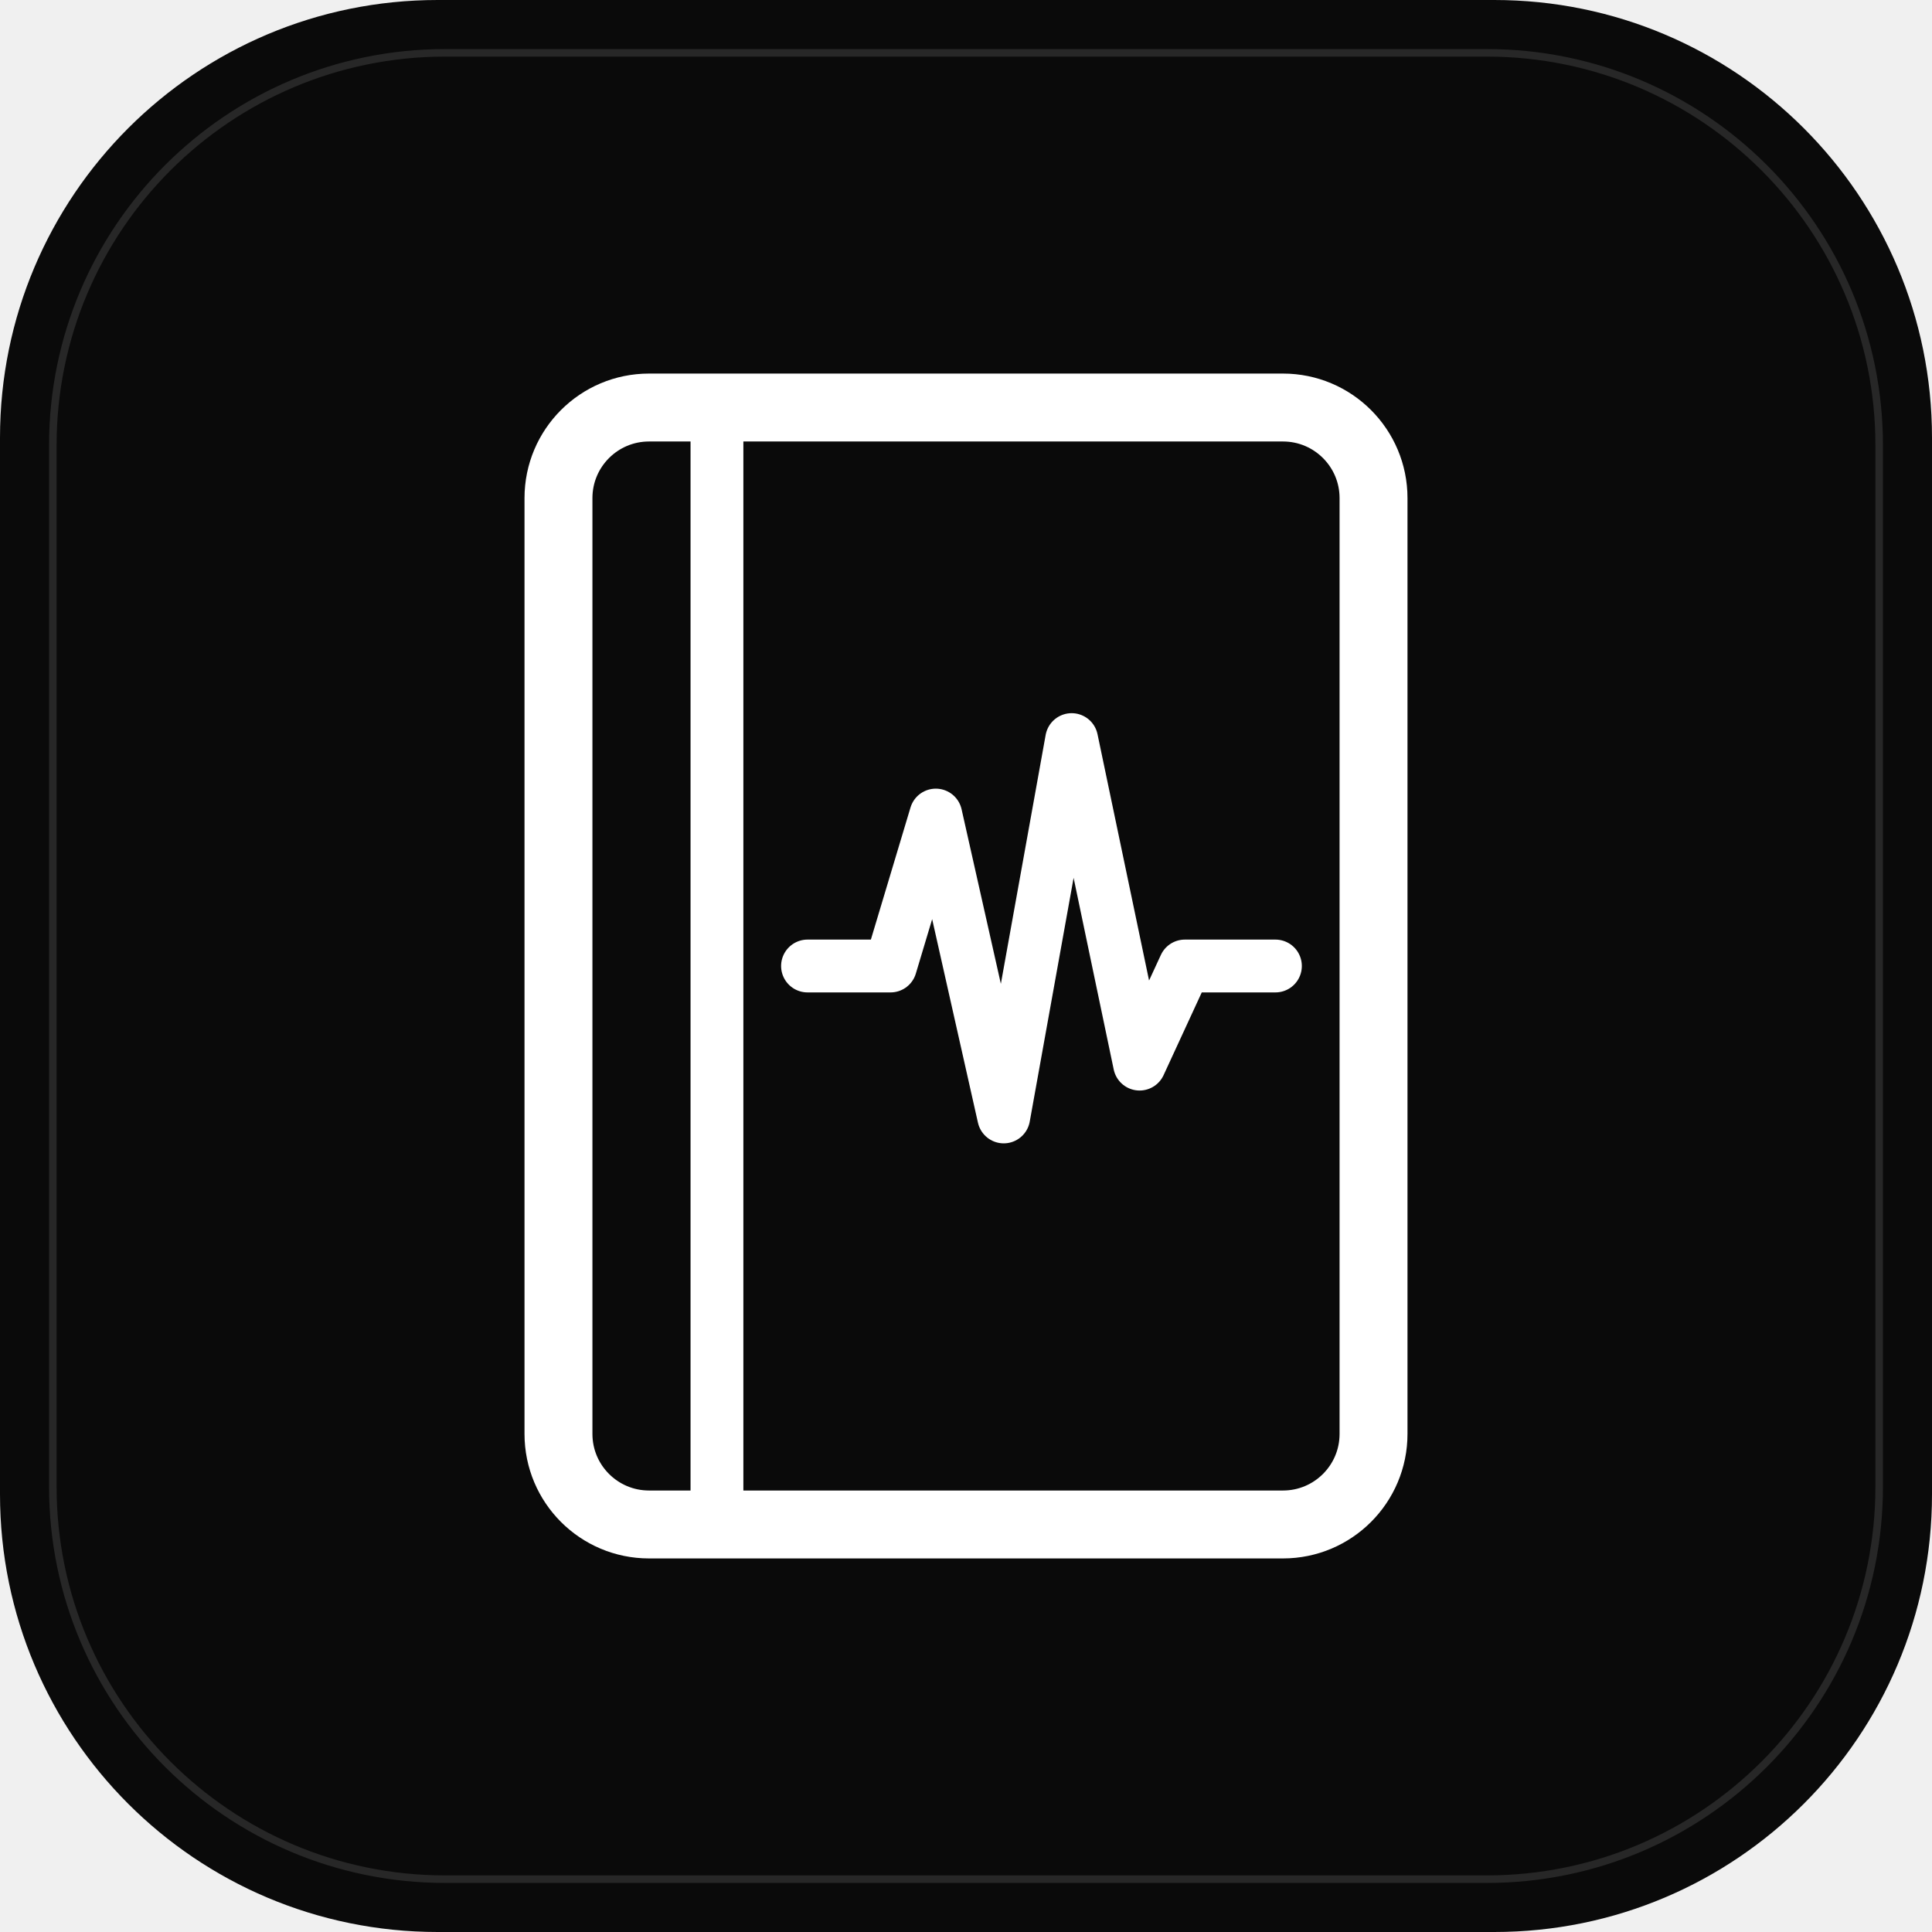
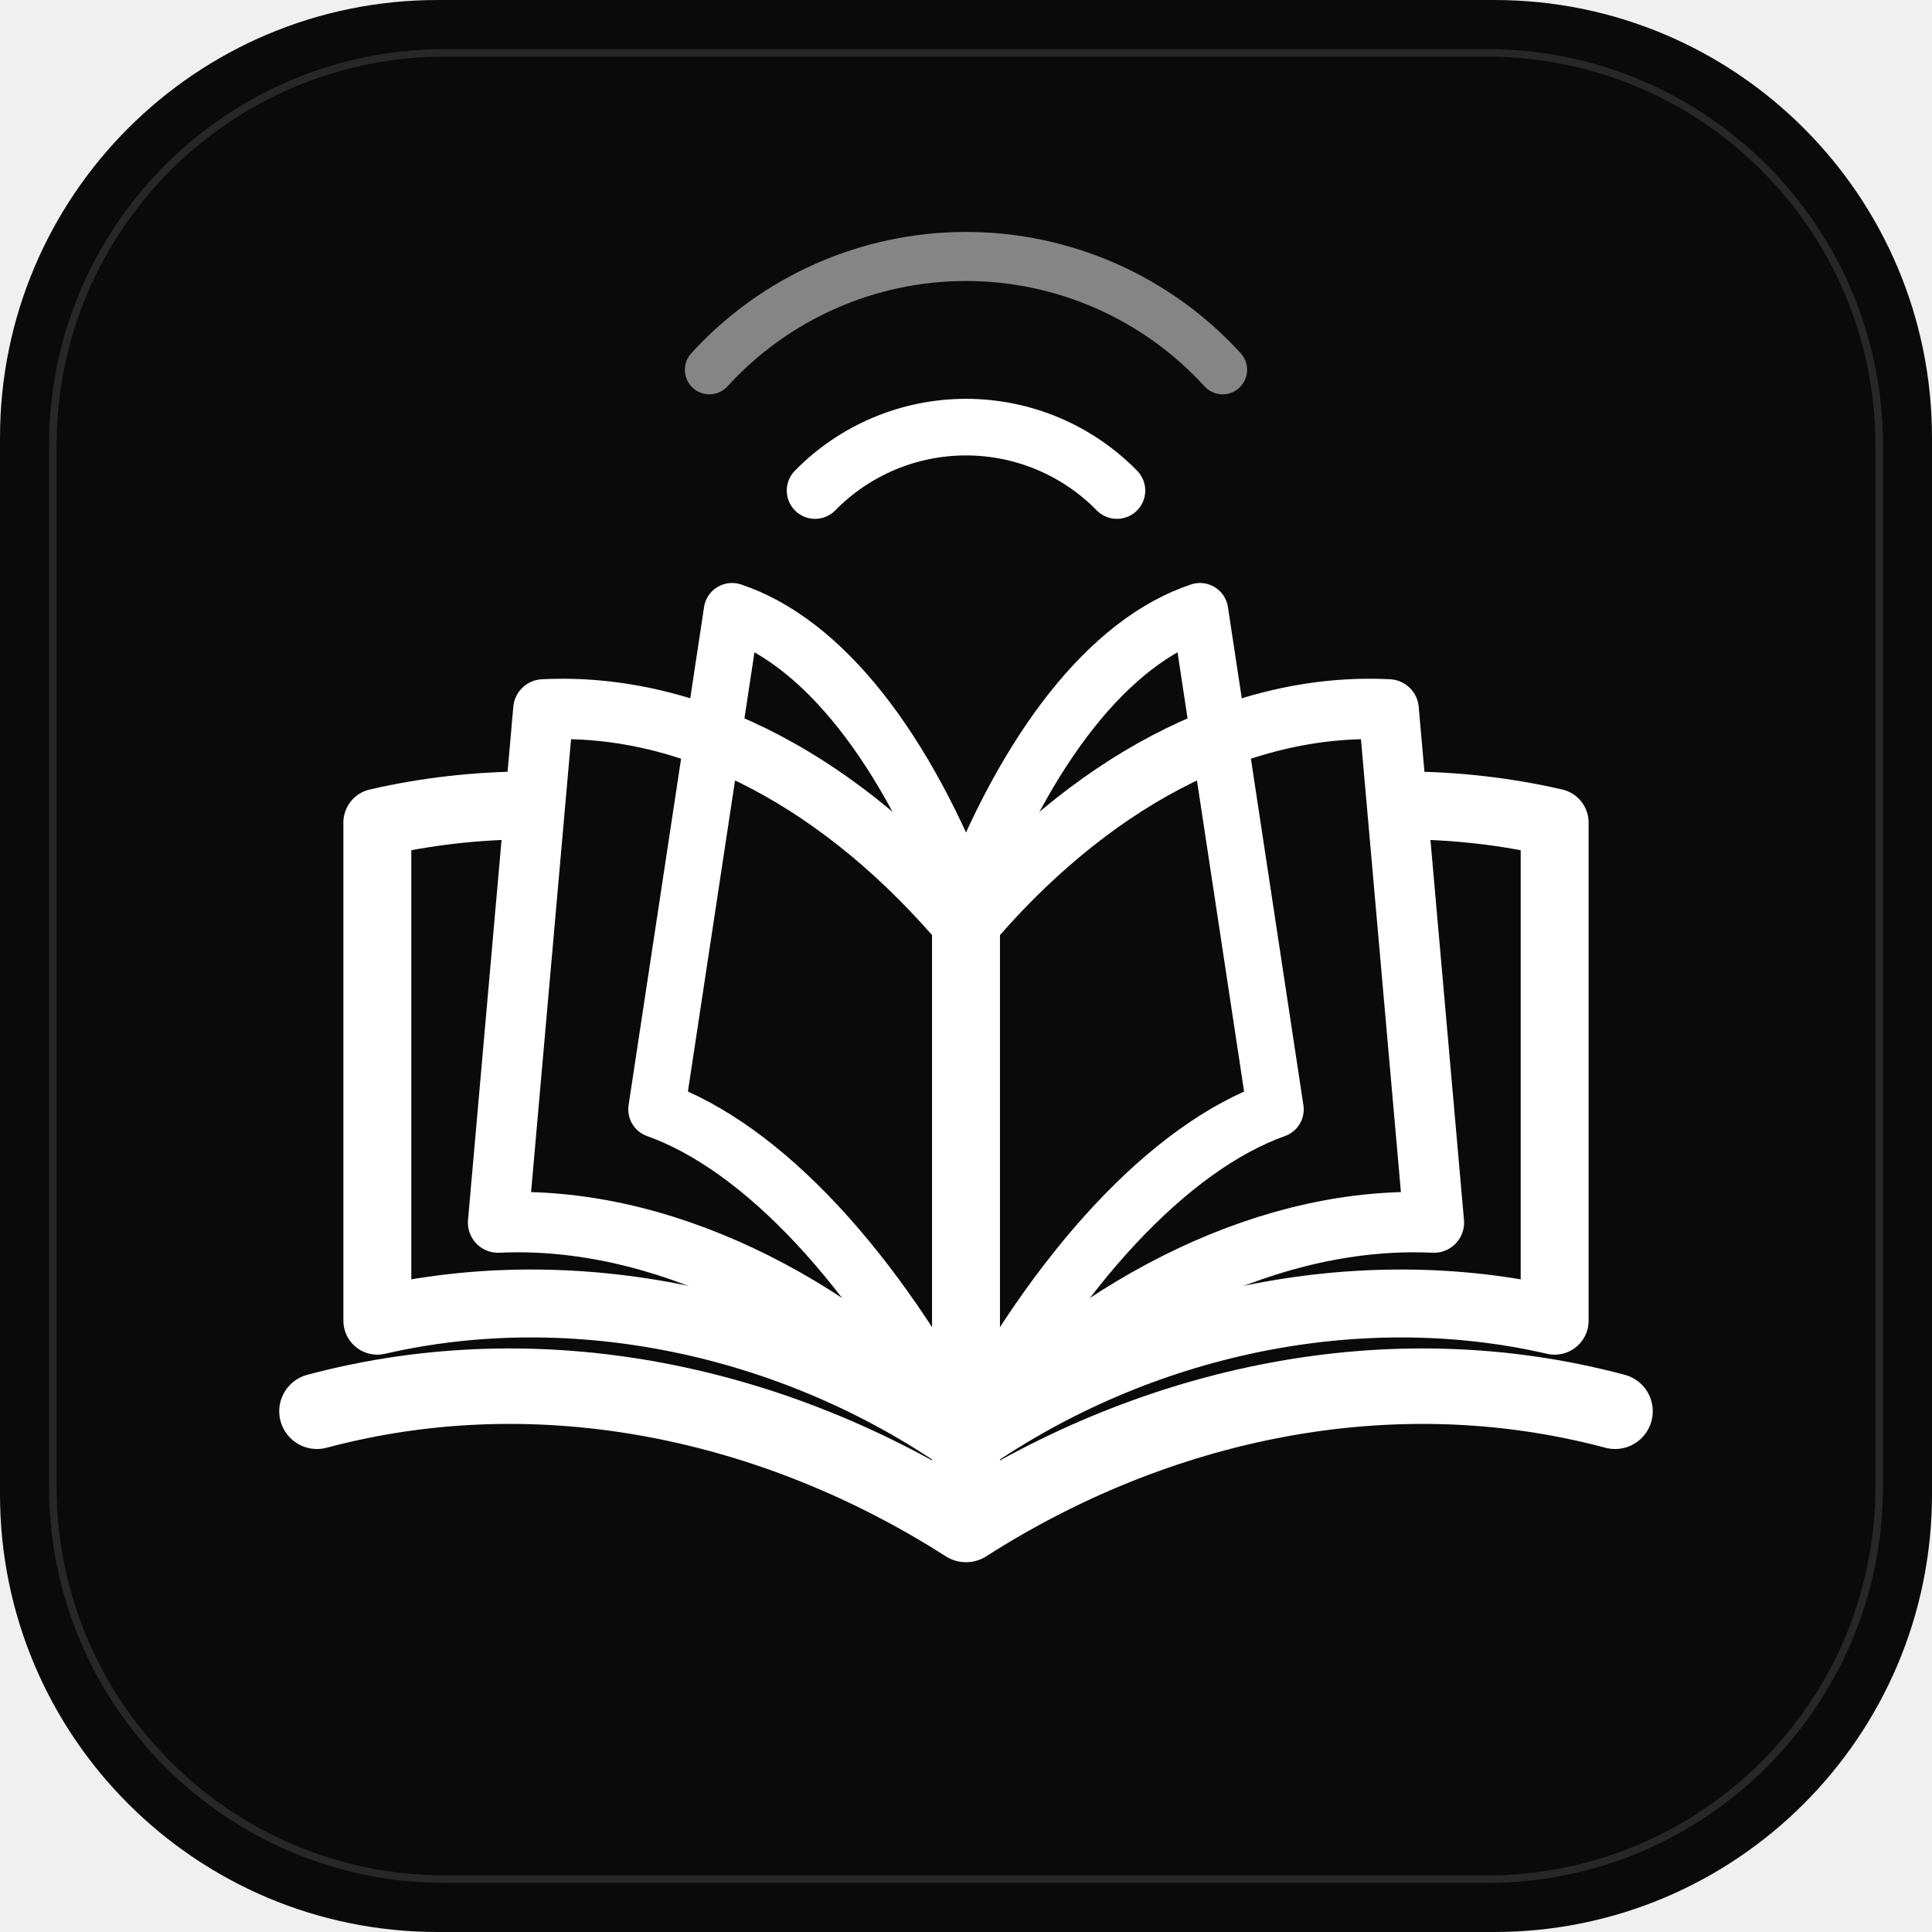
<svg xmlns="http://www.w3.org/2000/svg" viewBox="0 0 512 512" width="512" height="512">
  <rect width="512" height="512" rx="116" fill="#0A0A0A" />
  <rect x="14" y="14" width="484" height="484" rx="104" fill="none" stroke="#FFFFFF" stroke-opacity="0.12" stroke-width="2" />
-   <rect x="148" y="108" width="216" height="296" rx="24" fill="none" stroke="#FFFFFF" stroke-width="18" />
-   <line x1="190" y1="108" x2="190" y2="404" stroke="#FFFFFF" stroke-width="14" />
-   <polyline points="214,256 236,256 248,216 266,296 284,196 302,282 314,256 338,256" fill="none" stroke="#FFFFFF" stroke-width="14" stroke-linecap="round" stroke-linejoin="round" />
+   <path d="M84 374 C144 358, 206 372, 256 404 C306 372, 368 358, 428 374" fill="none" stroke="#FFFFFF" stroke-width="20" stroke-linecap="round" stroke-linejoin="round" />
+   <path d="M256 382            C210 350, 152 338, 100 350            L100 218            C152 206, 210 218, 256 250            C302 218, 360 206, 412 218            L412 350            C360 338, 302 350, 256 382 Z" fill="#0A0A0A" stroke="#FFFFFF" stroke-width="18" stroke-linejoin="round" />
+   <path d="M256 382            C220 344, 174 322, 132 324            L144 188            C184 186, 224 208, 256 246            C288 208, 328 186, 368 188            L380 324            C338 322, 292 344, 256 382 Z" fill="#0A0A0A" stroke="#FFFFFF" stroke-width="16" stroke-linejoin="round" />
+   <path d="M256 382 C232 336, 202 304, 174 294 L194 162 C218 170, 240 198, 256 240" fill="none" stroke="#FFFFFF" stroke-width="15" stroke-linecap="round" stroke-linejoin="round" />
+   <path d="M256 382 C280 336, 310 304, 338 294 L318 162 C294 170, 272 198, 256 240" fill="none" stroke="#FFFFFF" stroke-width="15" stroke-linecap="round" stroke-linejoin="round" />
+   <line x1="256" y1="238" x2="256" y2="398" stroke="#FFFFFF" stroke-width="18" stroke-linecap="round" />
+   <path d="M216 130 A56 56 0 0 1 296 130" fill="none" stroke="#FFFFFF" stroke-width="15" stroke-linecap="round" />
+   <path d="M188 98 A92 92 0 0 1 324 98" fill="none" stroke="#FFFFFF" stroke-width="13" stroke-linecap="round" opacity="0.5" />
</svg>
